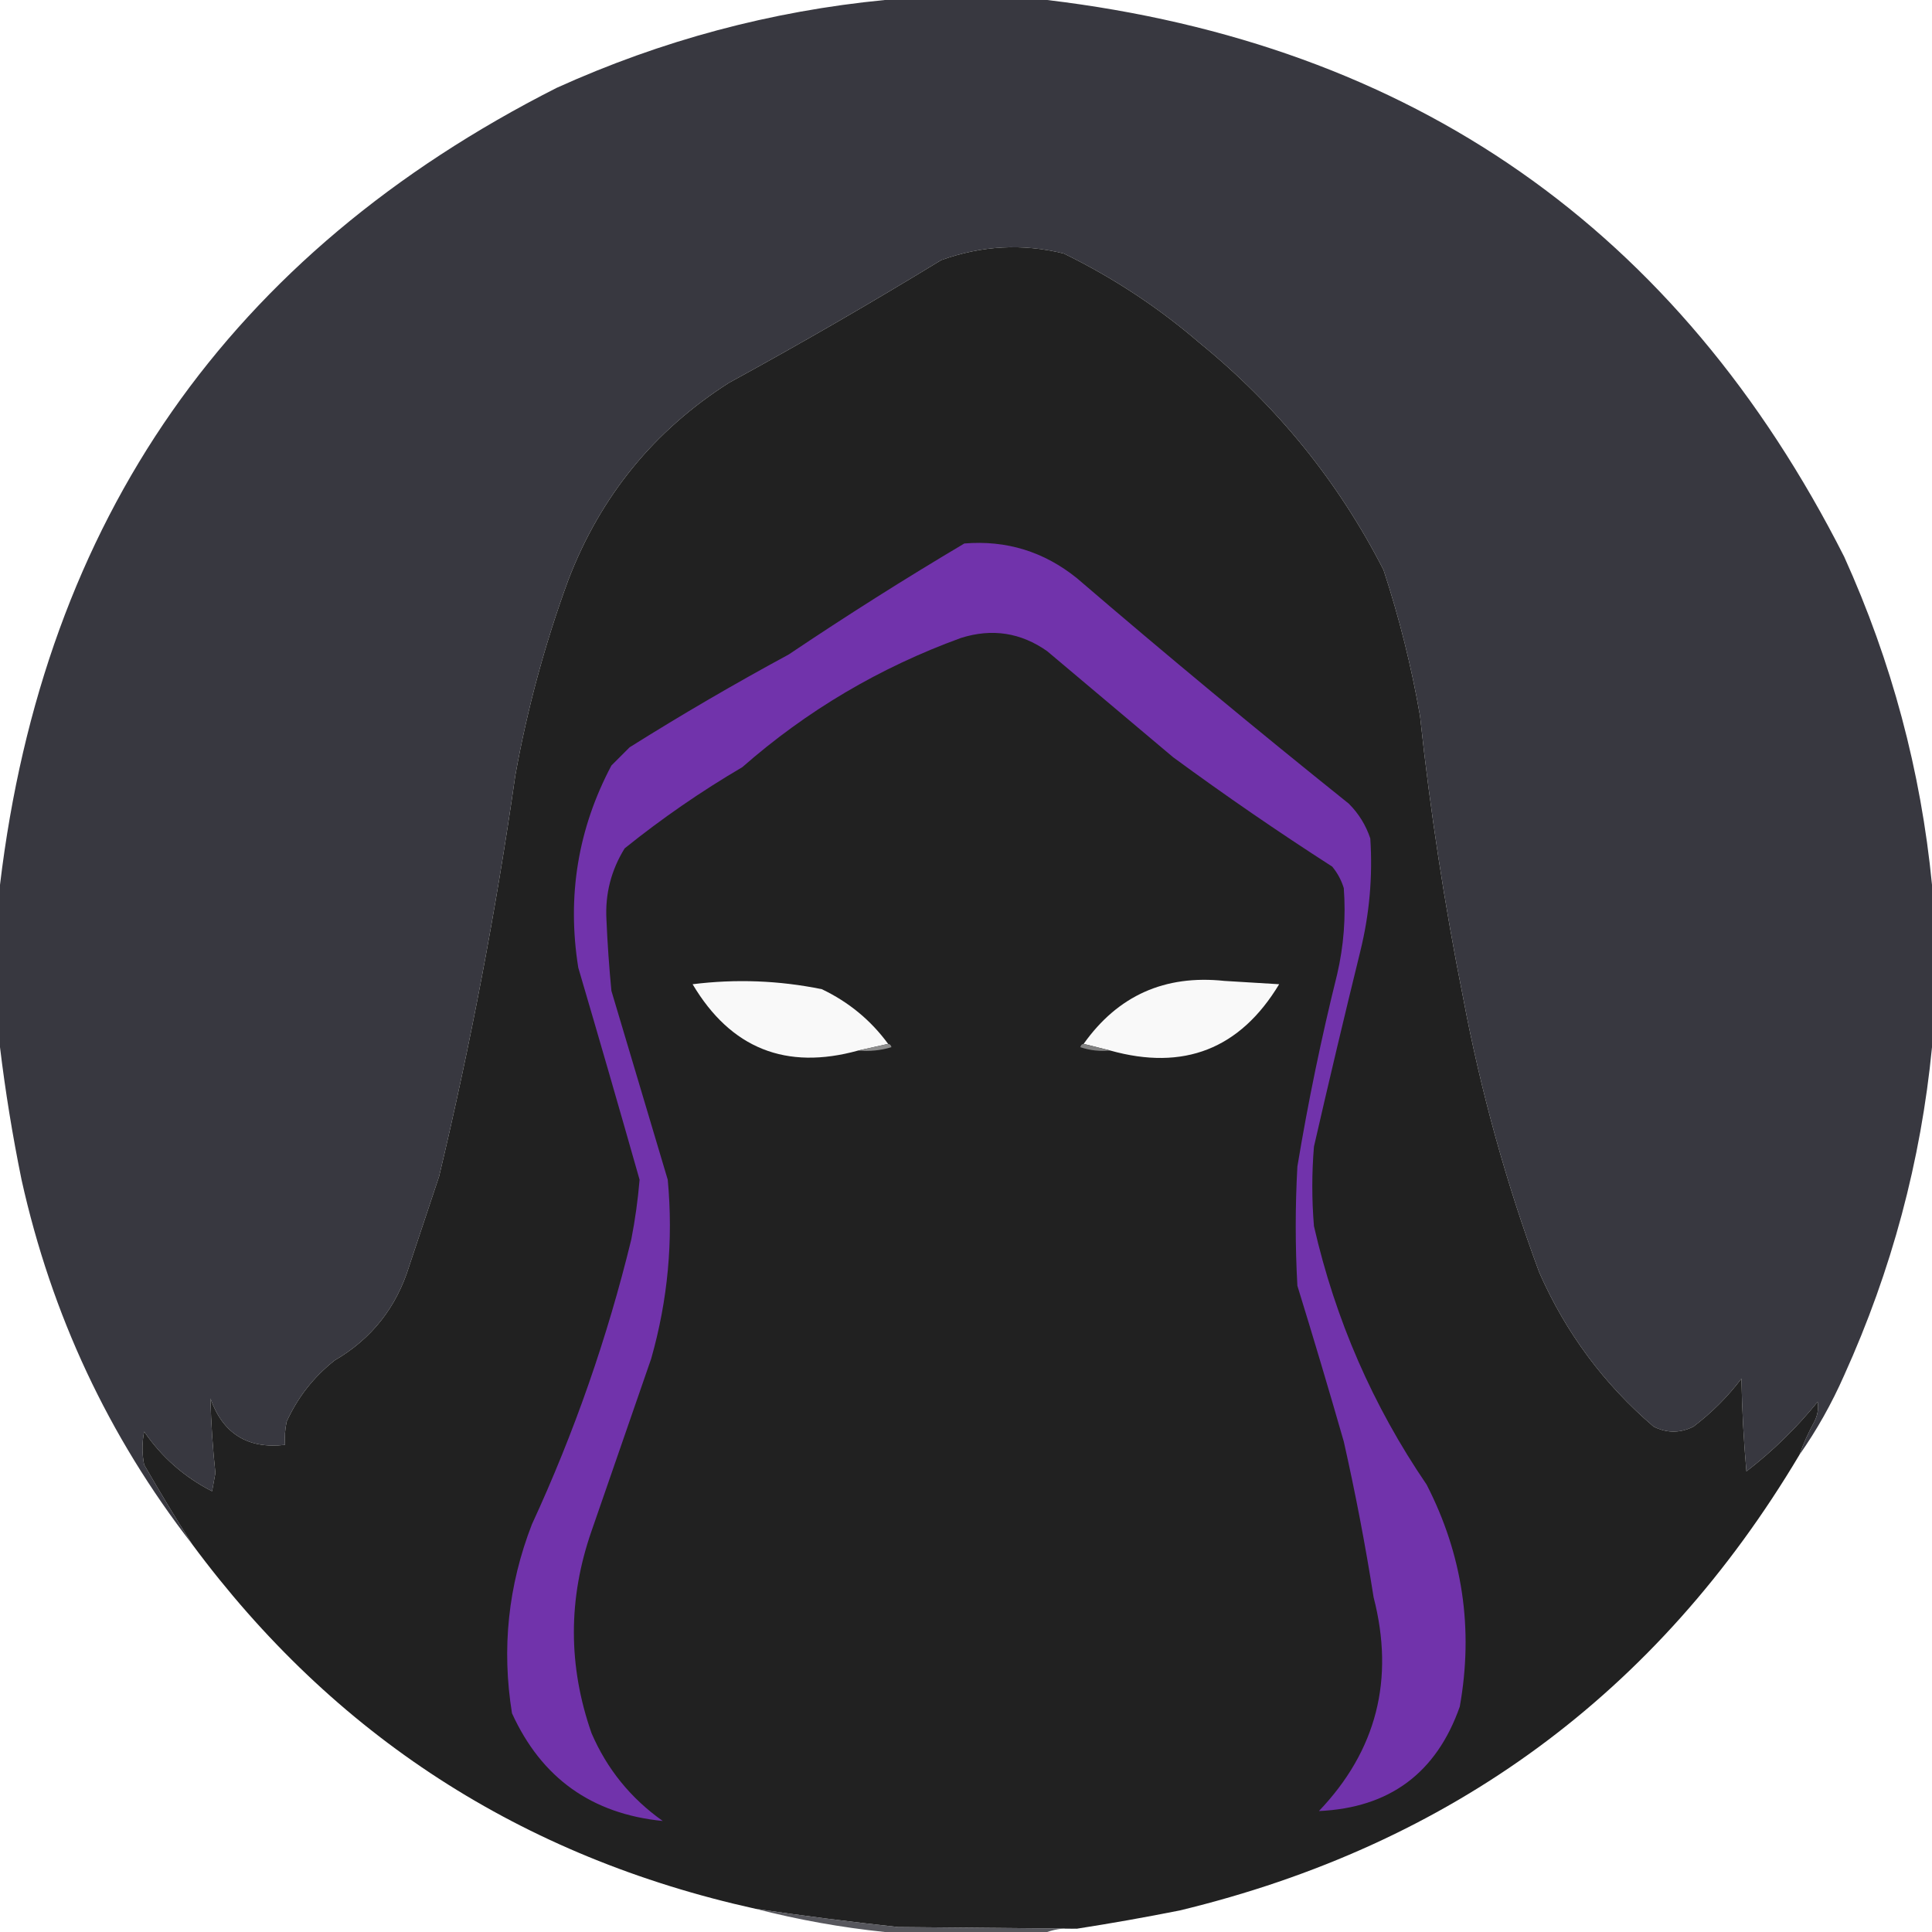
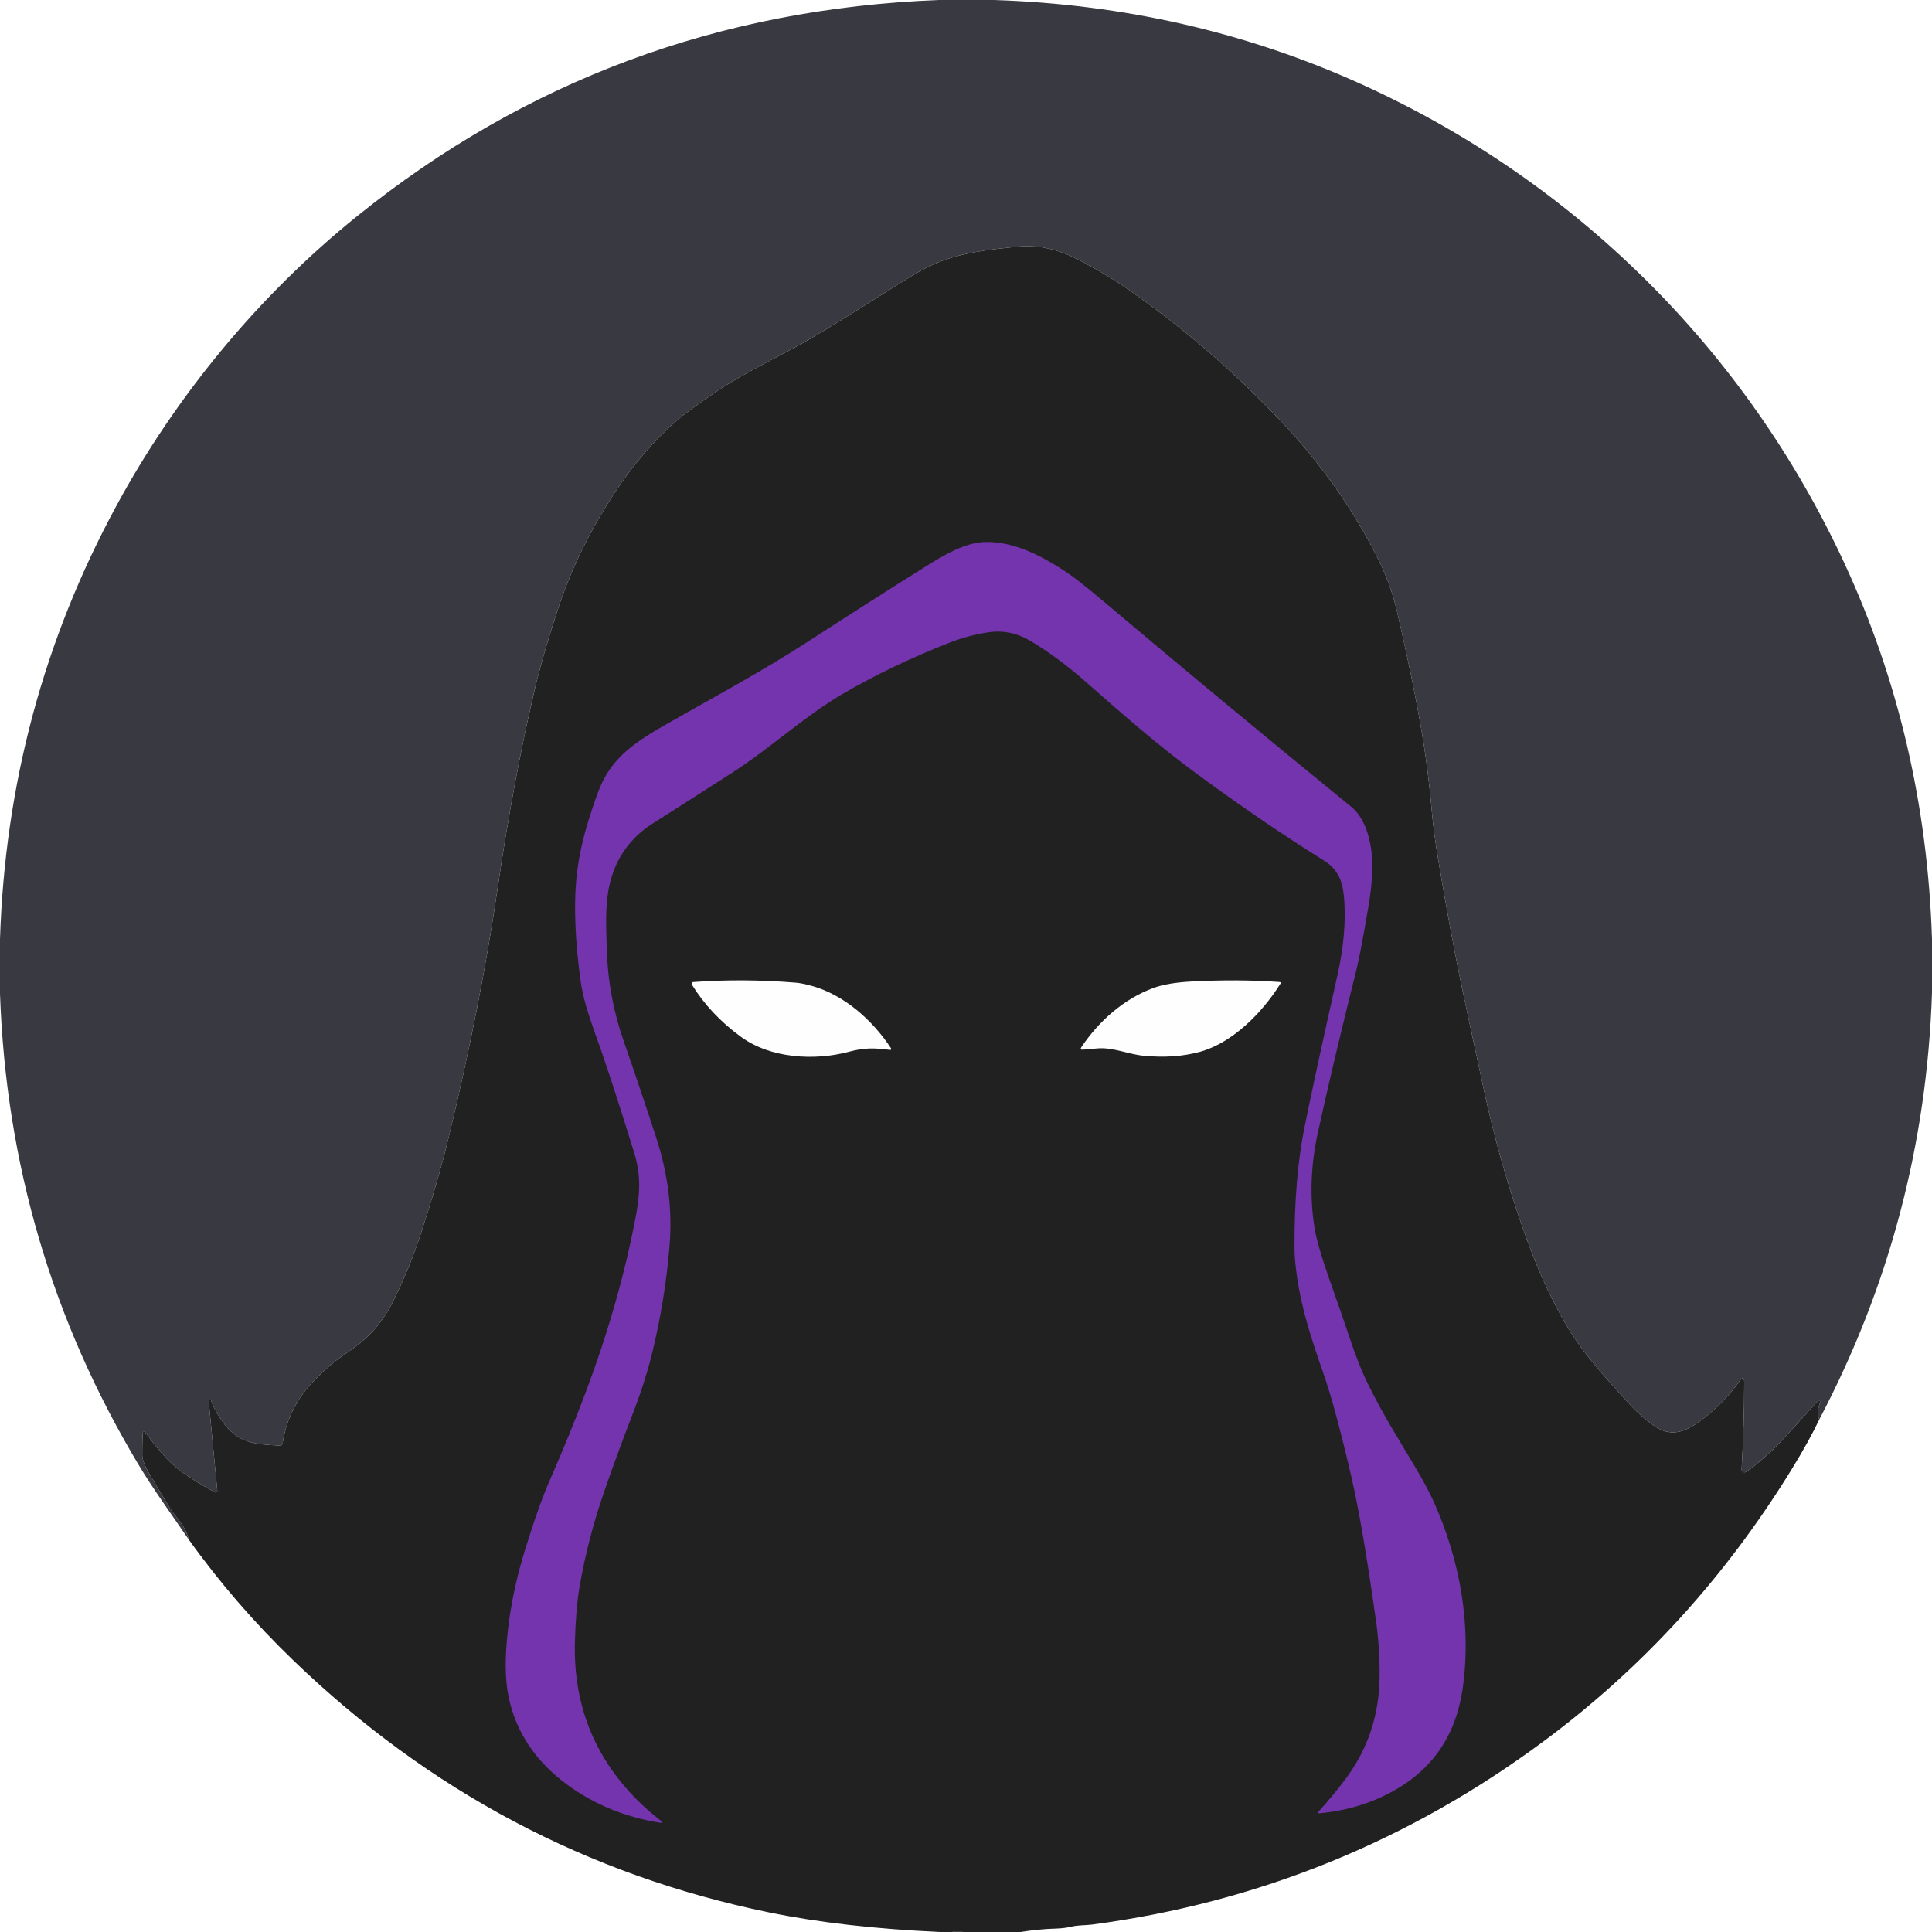
- <svg xmlns="http://www.w3.org/2000/svg" version="1.1" style="shape-rendering:geometricPrecision; text-rendering:geometricPrecision; image-rendering:optimizeQuality; fill-rule:evenodd; clip-rule:evenodd" viewBox="-0.5 -0.5 583 583">
-   <g>
-     <path style="opacity:0.997" fill="#383840" d="M 266.5,-0.5 C 282.833,-0.5 299.167,-0.5 315.5,-0.5C 425.793,12.703 505.96,68.703 556,167.5C 570.329,199.156 579.162,232.156 582.5,266.5C 582.5,282.833 582.5,299.167 582.5,315.5C 579.162,349.844 570.329,382.844 556,414.5C 552.232,423.048 547.732,431.048 542.5,438.5C 543.714,435.07 545.214,431.736 547,428.5C 547.991,426.553 548.325,424.553 548,422.5C 541.648,430.352 534.482,437.352 526.5,443.5C 525.668,434.184 525.168,424.851 525,415.5C 520.833,421 516,425.833 510.5,430C 506.5,432 502.5,432 498.5,430C 483.489,417.162 471.989,401.662 464,383.5C 453.998,356.493 446.331,328.826 441,300.5C 435.382,272.399 431.048,244.066 428,215.5C 425.398,200.549 421.732,185.882 417,171.5C 403.367,144.852 384.867,122.019 361.5,103C 349.033,92.26 335.366,83.26 320.5,76C 308.032,72.929 295.699,73.596 283.5,78C 262.494,90.838 241.16,103.172 219.5,115C 196.849,129.425 180.682,149.258 171,174.5C 163.955,193.68 158.621,213.346 155,233.5C 149.182,274.246 141.515,314.58 132,354.5C 129.004,363.489 126.004,372.489 123,381.5C 119.152,394.001 111.652,403.501 100.5,410C 94.14,415.02 89.307,421.187 86,428.5C 85.503,430.81 85.337,433.143 85.5,435.5C 74.261,436.799 66.761,432.132 63,421.5C 63.193,428.984 63.693,436.484 64.5,444C 64.167,445.833 63.833,447.667 63.5,449.5C 55.139,445.237 48.305,439.237 43,431.5C 42.333,434.833 42.333,438.167 43,441.5C 47.689,449.666 52.522,457.666 57.5,465.5C 32.215,432.895 15.048,396.229 6,355.5C 3.268,342.111 1.101,328.777 -0.5,315.5C -0.5,299.167 -0.5,282.833 -0.5,266.5C 12.703,156.207 68.703,76.04 167.5,26C 199.156,11.671 232.156,2.838 266.5,-0.5 Z" />
-   </g>
-   <g>
-     <path style="opacity:1" fill="#212121" d="M 542.5,438.5 C 499.715,510.39 437.382,556.223 355.5,576C 345.159,578.056 334.825,579.89 324.5,581.5C 306.674,581.322 288.674,581.155 270.5,581C 256.123,579.441 241.789,577.608 227.5,575.5C 156.869,559.885 100.202,523.218 57.5,465.5C 52.522,457.666 47.689,449.666 43,441.5C 42.333,438.167 42.333,434.833 43,431.5C 48.305,439.237 55.139,445.237 63.5,449.5C 63.833,447.667 64.167,445.833 64.5,444C 63.693,436.484 63.193,428.984 63,421.5C 66.761,432.132 74.261,436.799 85.5,435.5C 85.337,433.143 85.503,430.81 86,428.5C 89.307,421.187 94.14,415.02 100.5,410C 111.652,403.501 119.152,394.001 123,381.5C 126.004,372.489 129.004,363.489 132,354.5C 141.515,314.58 149.182,274.246 155,233.5C 158.621,213.346 163.955,193.68 171,174.5C 180.682,149.258 196.849,129.425 219.5,115C 241.16,103.172 262.494,90.838 283.5,78C 295.699,73.596 308.032,72.929 320.5,76C 335.366,83.26 349.033,92.26 361.5,103C 384.867,122.019 403.367,144.852 417,171.5C 421.732,185.882 425.398,200.549 428,215.5C 431.048,244.066 435.382,272.399 441,300.5C 446.331,328.826 453.998,356.493 464,383.5C 471.989,401.662 483.489,417.162 498.5,430C 502.5,432 506.5,432 510.5,430C 516,425.833 520.833,421 525,415.5C 525.168,424.851 525.668,434.184 526.5,443.5C 534.482,437.352 541.648,430.352 548,422.5C 548.325,424.553 547.991,426.553 547,428.5C 545.214,431.736 543.714,435.07 542.5,438.5 Z" />
-   </g>
-   <g>
-     <path style="opacity:1" fill="#7133ab" d="M 290.5,163.5 C 303.214,162.46 314.547,165.96 324.5,174C 351.464,197.144 378.798,219.81 406.5,242C 409.491,244.99 411.657,248.49 413,252.5C 413.755,263.974 412.755,275.308 410,286.5C 405.178,306.121 400.512,325.787 396,345.5C 395.333,353.5 395.333,361.5 396,369.5C 402.455,397.732 413.788,423.732 430,447.5C 440.872,468.668 444.205,491.001 440,514.5C 432.95,534.544 418.784,545.044 397.5,546C 414.889,527.778 420.389,506.278 414,481.5C 411.513,465.732 408.513,450.065 405,434.5C 400.489,418.788 395.822,403.121 391,387.5C 390.333,375.5 390.333,363.5 391,351.5C 394.235,331.991 398.235,312.658 403,293.5C 404.988,284.922 405.655,276.255 405,267.5C 404.269,265.101 403.102,262.935 401.5,261C 385.152,250.494 369.152,239.494 353.5,228C 340.833,217.333 328.167,206.667 315.5,196C 307.545,190.389 298.878,189.056 289.5,192C 264.959,200.928 242.959,213.928 223.5,231C 211.057,238.303 199.224,246.47 188,255.5C 183.911,262.099 182.077,269.266 182.5,277C 182.807,284.18 183.307,291.347 184,298.5C 189.661,317.484 195.328,336.484 201,355.5C 202.703,373.814 201.037,391.814 196,409.5C 189.993,426.843 183.993,444.176 178,461.5C 170.898,481.885 170.898,502.218 178,522.5C 182.672,533.337 189.839,542.17 199.5,549C 178.067,546.873 162.901,536.039 154,516.5C 150.836,496.974 152.836,477.974 160,459.5C 172.786,431.808 182.786,403.141 190,373.5C 191.161,367.547 191.994,361.547 192.5,355.5C 186.441,334.153 180.274,312.82 174,291.5C 170.551,269.938 173.884,249.604 184,230.5C 185.833,228.667 187.667,226.833 189.5,225C 205.172,215.162 221.172,205.829 237.5,197C 254.893,185.309 272.56,174.142 290.5,163.5 Z" />
-   </g>
-   <g>
-     <path style="opacity:1" fill="#f9f9f9" d="M 267.5,314.5 C 264.5,315.167 261.5,315.833 258.5,316.5C 236.68,322.552 220.014,315.885 208.5,296.5C 221.605,294.87 234.605,295.37 247.5,298C 255.607,301.869 262.273,307.369 267.5,314.5 Z" />
-   </g>
-   <g>
-     <path style="opacity:1" fill="#f9f9f9" d="M 334.5,316.5 C 331.833,315.833 329.167,315.167 326.5,314.5C 336.843,299.917 351.01,293.583 369,295.5C 374.5,295.833 380,296.167 385.5,296.5C 373.702,316.047 356.702,322.714 334.5,316.5 Z" />
-   </g>
-   <g>
-     <path style="opacity:1" fill="#8d8d8d" d="M 267.5,314.5 C 268.043,314.56 268.376,314.893 268.5,315.5C 265.232,316.487 261.898,316.82 258.5,316.5C 261.5,315.833 264.5,315.167 267.5,314.5 Z" />
-   </g>
-   <g>
-     <path style="opacity:1" fill="#818181" d="M 326.5,314.5 C 329.167,315.167 331.833,315.833 334.5,316.5C 331.428,316.817 328.428,316.484 325.5,315.5C 325.624,314.893 325.957,314.56 326.5,314.5 Z" />
-   </g>
-   <g>
-     <path style="opacity:0.836" fill="#37373e" d="M 227.5,575.5 C 241.789,577.608 256.123,579.441 270.5,581C 288.674,581.155 306.674,581.322 324.5,581.5C 321.287,581.19 318.287,581.523 315.5,582.5C 299.167,582.5 282.833,582.5 266.5,582.5C 253.336,581.139 240.336,578.806 227.5,575.5 Z" />
-   </g>
+ <svg xmlns="http://www.w3.org/2000/svg" viewBox="0 0 583 583">
+   <path d="M 299.98 0Q 358.82 1.94, 410.49 25.26C 475.09 54.43, 526.64 105.47, 556.48 169.76Q 581.06 222.73, 583 283.41L 583 299.61Q 580.72 368.03, 549.01 428.31Q 548.01 426.63, 549.03 423.85Q 549.7 422.07, 548.21 423.14Q 548.16 423.17, 547.7 423.69Q 537.86 434.58, 536.36 436.11Q 532.69 439.84, 527.38 443.88Q 526.26 444.73, 525.67 443.84L 525.67 443.84A 0.729 0.722 30.671 0 1 525.55 443.38Q 526.31 430.53, 526.34 417.2Q 526.35 414.76, 524.94 416.75Q 520.15 423.54, 512.91 428.89C 508.2 432.37, 503.9 433.67, 499.05 430.19Q 494.75 427.11, 490.91 422.84C 483.89 415.06, 478.08 408.76, 473.43 401.14C 467.6 391.57, 463.24 381.33, 459.38 370.22Q 452.38 350.11, 447.98 329.8Q 442.33 303.7, 440.86 296.62Q 437.55 280.64, 433.99 259.36Q 432.66 251.38, 432.08 244.96Q 431.43 237.63, 430.5 230.58Q 428.22 213.28, 421.57 184.55Q 419.66 176.33, 415.95 168.87C 408.56 153.97, 398.63 139.93, 386.97 127.55Q 365.56 104.8, 340.34 87.27Q 333.44 82.48, 325.09 78.21Q 315.78 73.46, 306.78 74.45C 298.51 75.35, 289.98 76.1, 281.57 79.82Q 277.95 81.41, 271.21 85.68Q 252.59 97.49, 244.8 102.06C 236.67 106.83, 224.88 112.26, 216.33 118.06Q 207.33 124.16, 204.04 127.05Q 193.9 135.97, 185.77 148.26Q 174.34 165.53, 168.28 184.02Q 163.73 197.88, 161.11 209.1Q 154.87 235.77, 150.16 268.03Q 144.97 303.59, 135.3 343.59Q 132.13 356.67, 126.82 372.81Q 123.43 383.1, 118.48 392.97Q 114.25 401.4, 106.85 406.67Q 101.4 410.55, 101.37 410.58Q 98.61 412.75, 95.09 416.3Q 86.91 424.53, 85.29 435.57L 85.29 435.57A 0.77 0.763 -84.279 0 1 84.49 436.23C 77.33 435.84, 72.04 435.69, 67.41 429.37Q 64.81 425.81, 63.71 422.66Q 63.53 422.17, 63.21 422.36Q 62.95 422.52, 62.98 422.82L 65.57 449.8L 65.57 449.8A 0.514 0.509 11.935 0 1 64.81 450.29Q 58.57 446.85, 54.74 444.07C 50.7 441.13, 47.28 436.8, 44.12 432.66Q 43.06 431.28, 43.02 433.01Q 42.93 436.48, 42.93 439.04Q 42.93 441.06, 45 444.62Q 48.25 450.22, 51.5 455.44Q 51.54 455.51, 54.59 459.57Q 56.31 461.87, 56.94 464.55Q 52.98 458.85, 49.18 453.32Q 44.69 446.8, 41.74 441.88Q 2.67 376.66, 0 299.85L 0 283.39Q 2.26 213.25, 35.12 152.63C 53.13 119.4, 78.1 89.13, 107.79 65.21Q 183.95 3.83, 283.36 0L 299.98 0 Z" fill="#393941" stroke="none" />
+   <path d="M 549.01 428.31Q 545.92 434.82, 540.65 443.39Q 510.7 492.09, 466.05 525.27Q 404.85 570.75, 329.57 580.76C 327.58 581.02, 325.42 580.89, 323.34 581.39Q 321.25 581.89, 318.74 581.97Q 313.34 582.13, 308 583L 304.02 583L 291.13 583Q 290.95 582.98, 290.76 583Q 288.93 582.7, 287.11 583L 283.75 583Q 254.38 581.68, 231.98 577.07Q 149.91 560.21, 88.49 501.01Q 70.88 484.03, 56.94 464.55Q 56.31 461.87, 54.59 459.57Q 51.54 455.51, 51.5 455.44Q 48.25 450.22, 45 444.62Q 42.93 441.06, 42.93 439.04Q 42.93 436.48, 43.02 433.01Q 43.06 431.28, 44.12 432.66C 47.28 436.8, 50.7 441.13, 54.74 444.07Q 58.57 446.85, 64.81 450.29L 64.81 450.29A 0.514 0.509 11.935 0 0 65.57 449.8L 62.98 422.82Q 62.95 422.52, 63.21 422.36Q 63.53 422.17, 63.71 422.66Q 64.81 425.81, 67.41 429.37C 72.04 435.69, 77.33 435.84, 84.49 436.23L 84.49 436.23A 0.77 0.763 -84.279 0 0 85.29 435.57Q 86.91 424.53, 95.09 416.3Q 98.61 412.75, 101.37 410.58Q 101.4 410.55, 106.85 406.67Q 114.25 401.4, 118.48 392.97Q 123.43 383.1, 126.82 372.81Q 132.13 356.67, 135.3 343.59Q 144.97 303.59, 150.16 268.03Q 154.87 235.77, 161.11 209.1Q 163.73 197.88, 168.28 184.02Q 174.34 165.53, 185.77 148.26Q 193.9 135.97, 204.04 127.05Q 207.33 124.16, 216.33 118.06C 224.88 112.26, 236.67 106.83, 244.8 102.06Q 252.59 97.49, 271.21 85.68Q 277.95 81.41, 281.57 79.82C 289.98 76.1, 298.51 75.35, 306.78 74.45Q 315.78 73.46, 325.09 78.21Q 333.44 82.48, 340.34 87.27Q 365.56 104.8, 386.97 127.55C 398.63 139.93, 408.56 153.97, 415.95 168.87Q 419.66 176.33, 421.57 184.55Q 428.22 213.28, 430.5 230.58Q 431.43 237.63, 432.08 244.96Q 432.66 251.38, 433.99 259.36Q 437.55 280.64, 440.86 296.62Q 442.33 303.7, 447.98 329.8Q 452.38 350.11, 459.38 370.22C 463.24 381.33, 467.6 391.57, 473.43 401.14C 478.08 408.76, 483.89 415.06, 490.91 422.84Q 494.75 427.11, 499.05 430.19C 503.9 433.67, 508.2 432.37, 512.91 428.89Q 520.15 423.54, 524.94 416.75Q 526.35 414.76, 526.34 417.2Q 526.31 430.53, 525.55 443.38L 525.55 443.38A 0.729 0.722 30.671 0 0 525.67 443.84Q 526.26 444.73, 527.38 443.88Q 532.69 439.84, 536.36 436.11Q 537.86 434.58, 547.7 423.69Q 548.16 423.17, 548.21 423.14Q 549.7 422.07, 549.03 423.85Q 548.01 426.63, 549.01 428.31 Z" fill="#212121" stroke="none" />
+   <path d="M 397.59 342.23Q 394.52 356.47, 396.61 370.14Q 397.41 375.43, 401.32 386.51Q 405.5 398.34, 406.91 402.65Q 409.92 411.8, 412.75 417.54Q 416.37 424.86, 420.41 431.61Q 425.85 440.71, 426.71 442.14Q 430.6 448.64, 432.54 452.92C 440.53 470.58, 444.16 490.5, 441.33 509.79Q 438.25 530.74, 420.14 540.62Q 410.06 546.11, 398.11 547.18Q 397.36 547.25, 397.87 546.69Q 402.35 541.77, 406.16 536.65Q 416.12 523.24, 416.31 506.01Q 416.4 497.55, 415.24 489.25Q 411.15 460.08, 407.76 445.5Q 402.86 424.45, 399.41 414.6C 395.83 404.36, 392.86 395.35, 391.42 385.53Q 390.64 380.26, 390.63 376.62Q 390.52 355.63, 393.65 340.13Q 396.44 326.25, 403.62 294.13Q 406.32 282.02, 405.66 271.88Q 405.33 266.91, 403.99 264.39Q 402.44 261.51, 399.77 259.84Q 381.32 248.34, 361.45 233.74C 349.3 224.81, 338.55 215.36, 327.58 205.7Q 319.21 198.31, 310.96 193.41Q 304.84 189.77, 298.08 190.83Q 292.07 191.76, 286.64 193.89Q 268.77 200.89, 254.04 209.54C 242.72 216.18, 232.26 225.91, 220.9 233.2Q 198.9 247.31, 197.75 248Q 186.41 254.84, 183.78 267.74C 182.56 273.74, 182.91 279.92, 183.12 286.77Q 183.53 300.79, 188.24 314.27Q 193.35 328.93, 198.13 343.65Q 203.36 359.79, 202.04 376Q 200.7 392.46, 196.66 408.84Q 194.57 417.3, 190.48 427.83Q 186.35 438.46, 182.33 450.07Q 177.33 464.49, 174.87 478.95Q 173.74 485.59, 173.48 495.61Q 172.77 523.5, 192.16 543.06Q 195.16 546.08, 199.6 549.59L 199.6 549.59A 0.271 0.271 -21.379 0 1 199.39 550.07Q 183.38 547.54, 171.14 538.53Q 156.77 527.96, 153.46 511.99Q 151.86 504.29, 153.25 492.04Q 154.59 480.18, 158.32 468.05Q 162.5 454.45, 165.92 446.64Q 172.04 432.66, 176.78 420.03Q 186.88 393.13, 191.76 367.56C 193.17 360.15, 193.48 354.67, 191.32 347.68Q 185.01 327.32, 181.36 316.88C 178.64 309.08, 176.15 302.87, 175.19 295.92Q 173.19 281.31, 173.61 269.81Q 174 259.14, 177.49 247.9Q 179.94 239.99, 181.38 236.81C 185.3 228.14, 192.14 223.66, 200.73 218.74C 213.41 211.47, 229.67 202.79, 244.04 193.46Q 260.6 182.7, 279.09 171.09C 284.88 167.45, 291.41 163.58, 297.56 163.54C 306.07 163.49, 314 167.56, 321.32 172.33Q 325.07 174.77, 333.02 181.48Q 368.7 211.62, 407.75 243.46Q 410.7 245.86, 412.38 250.51C 414.94 257.57, 414.21 266.05, 412.95 273.47Q 410.52 287.8, 409.34 292.53Q 401.81 322.68, 397.59 342.23 Z" fill="#7434ae" stroke="none" />
+   <path d="M 268.6 316.82C 263.87 316.2, 260.87 316.12, 256.16 317.38C 245.73 320.16, 232.52 319.39, 223.61 312.89Q 214.36 306.15, 208.76 297.09L 208.76 297.09A 0.483 0.482 71.658 0 1 209.13 296.35Q 224.22 295.23, 240.23 296.54Q 242.05 296.69, 244.99 297.51C 254.71 300.21, 263.31 307.82, 268.89 316.35L 268.89 316.35A 0.305 0.302 76.965 0 1 268.6 316.82 Z" fill="#fefefe" stroke="none" />
+   <path d="M 386.42 296.78C 380.82 305.75, 371.8 314.77, 361.98 317.43Q 354.37 319.48, 345.15 318.59C 340.53 318.15, 335.88 316, 331.27 316.36Q 329.28 316.51, 326.83 316.75Q 325.72 316.85, 326.35 315.93C 331.66 308.07, 339.07 301.44, 348.11 298.11Q 352.33 296.56, 359.55 296.18Q 373.74 295.43, 386.2 296.34L 386.2 296.34A 0.287 0.284 -71.873 0 1 386.42 296.78 Z" fill="#fefefe" stroke="none" />
+   <path d="M 290.76 583L 287.11 583Q 288.93 582.7, 290.76 583 Z" fill="#000000" stroke="none" />
+   <path d="M 304.02 583L 291.13 583L 304.02 583 Z" fill="#000000" stroke="none" />
</svg>
